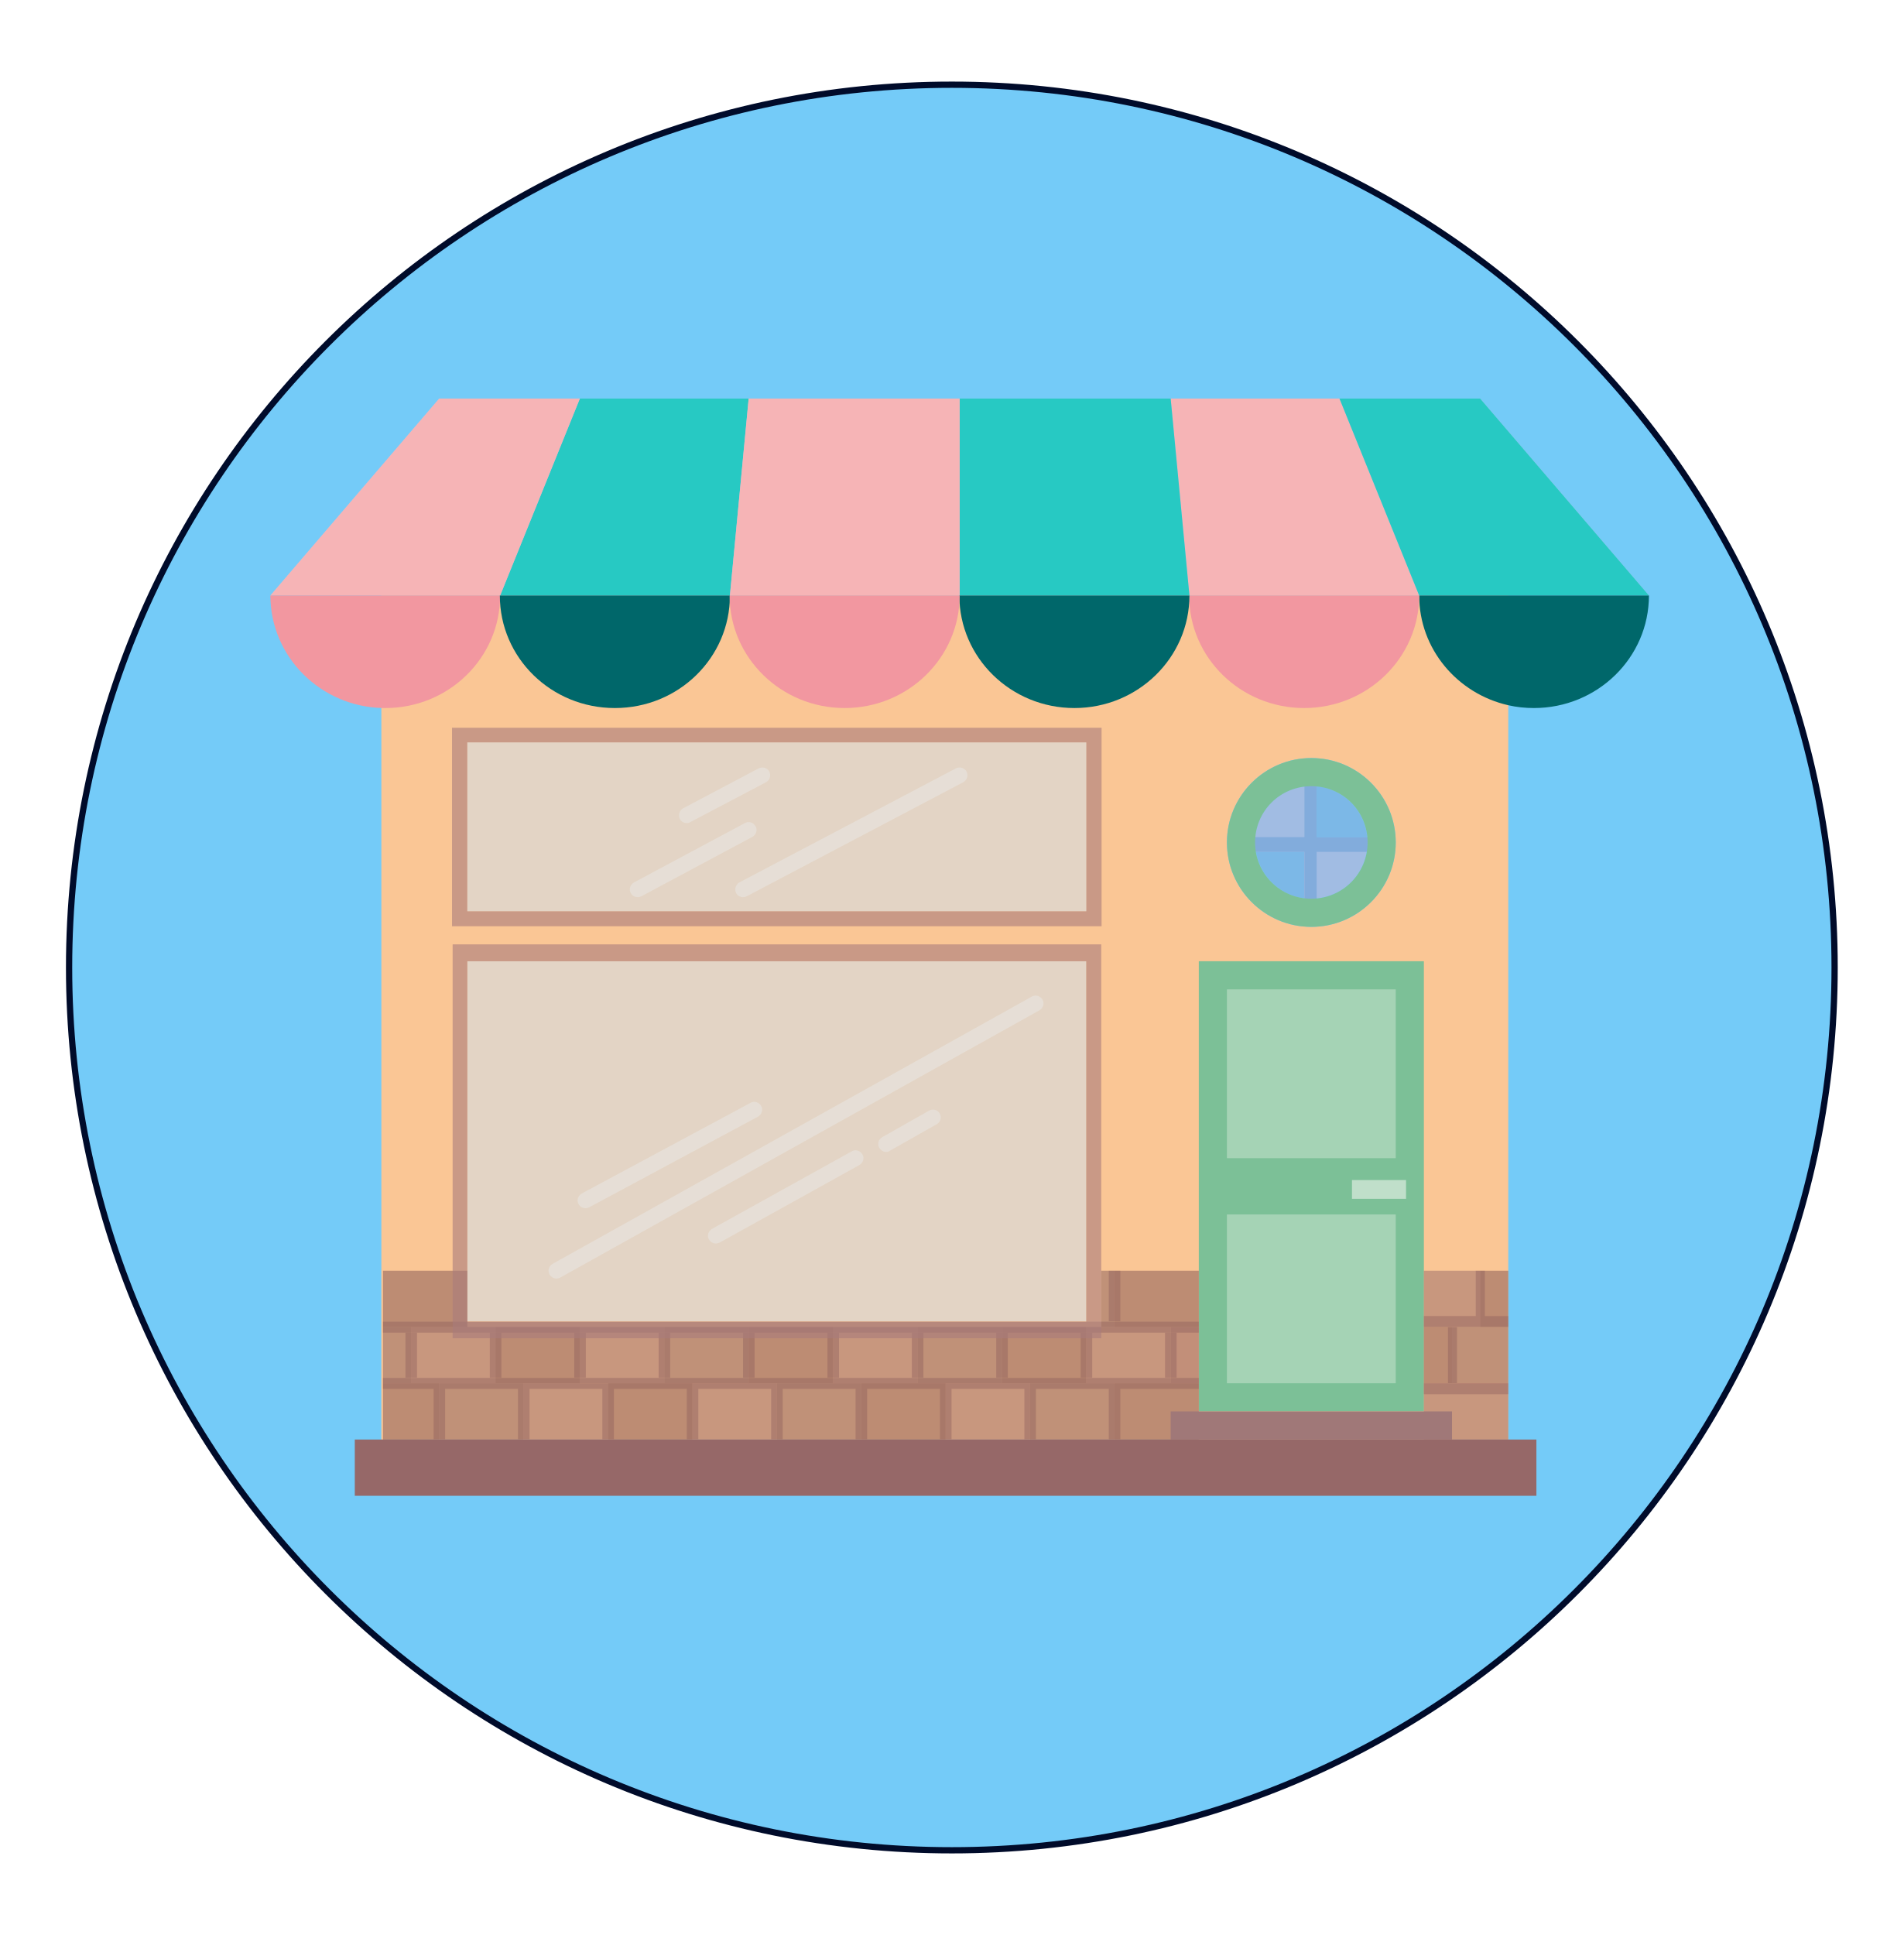
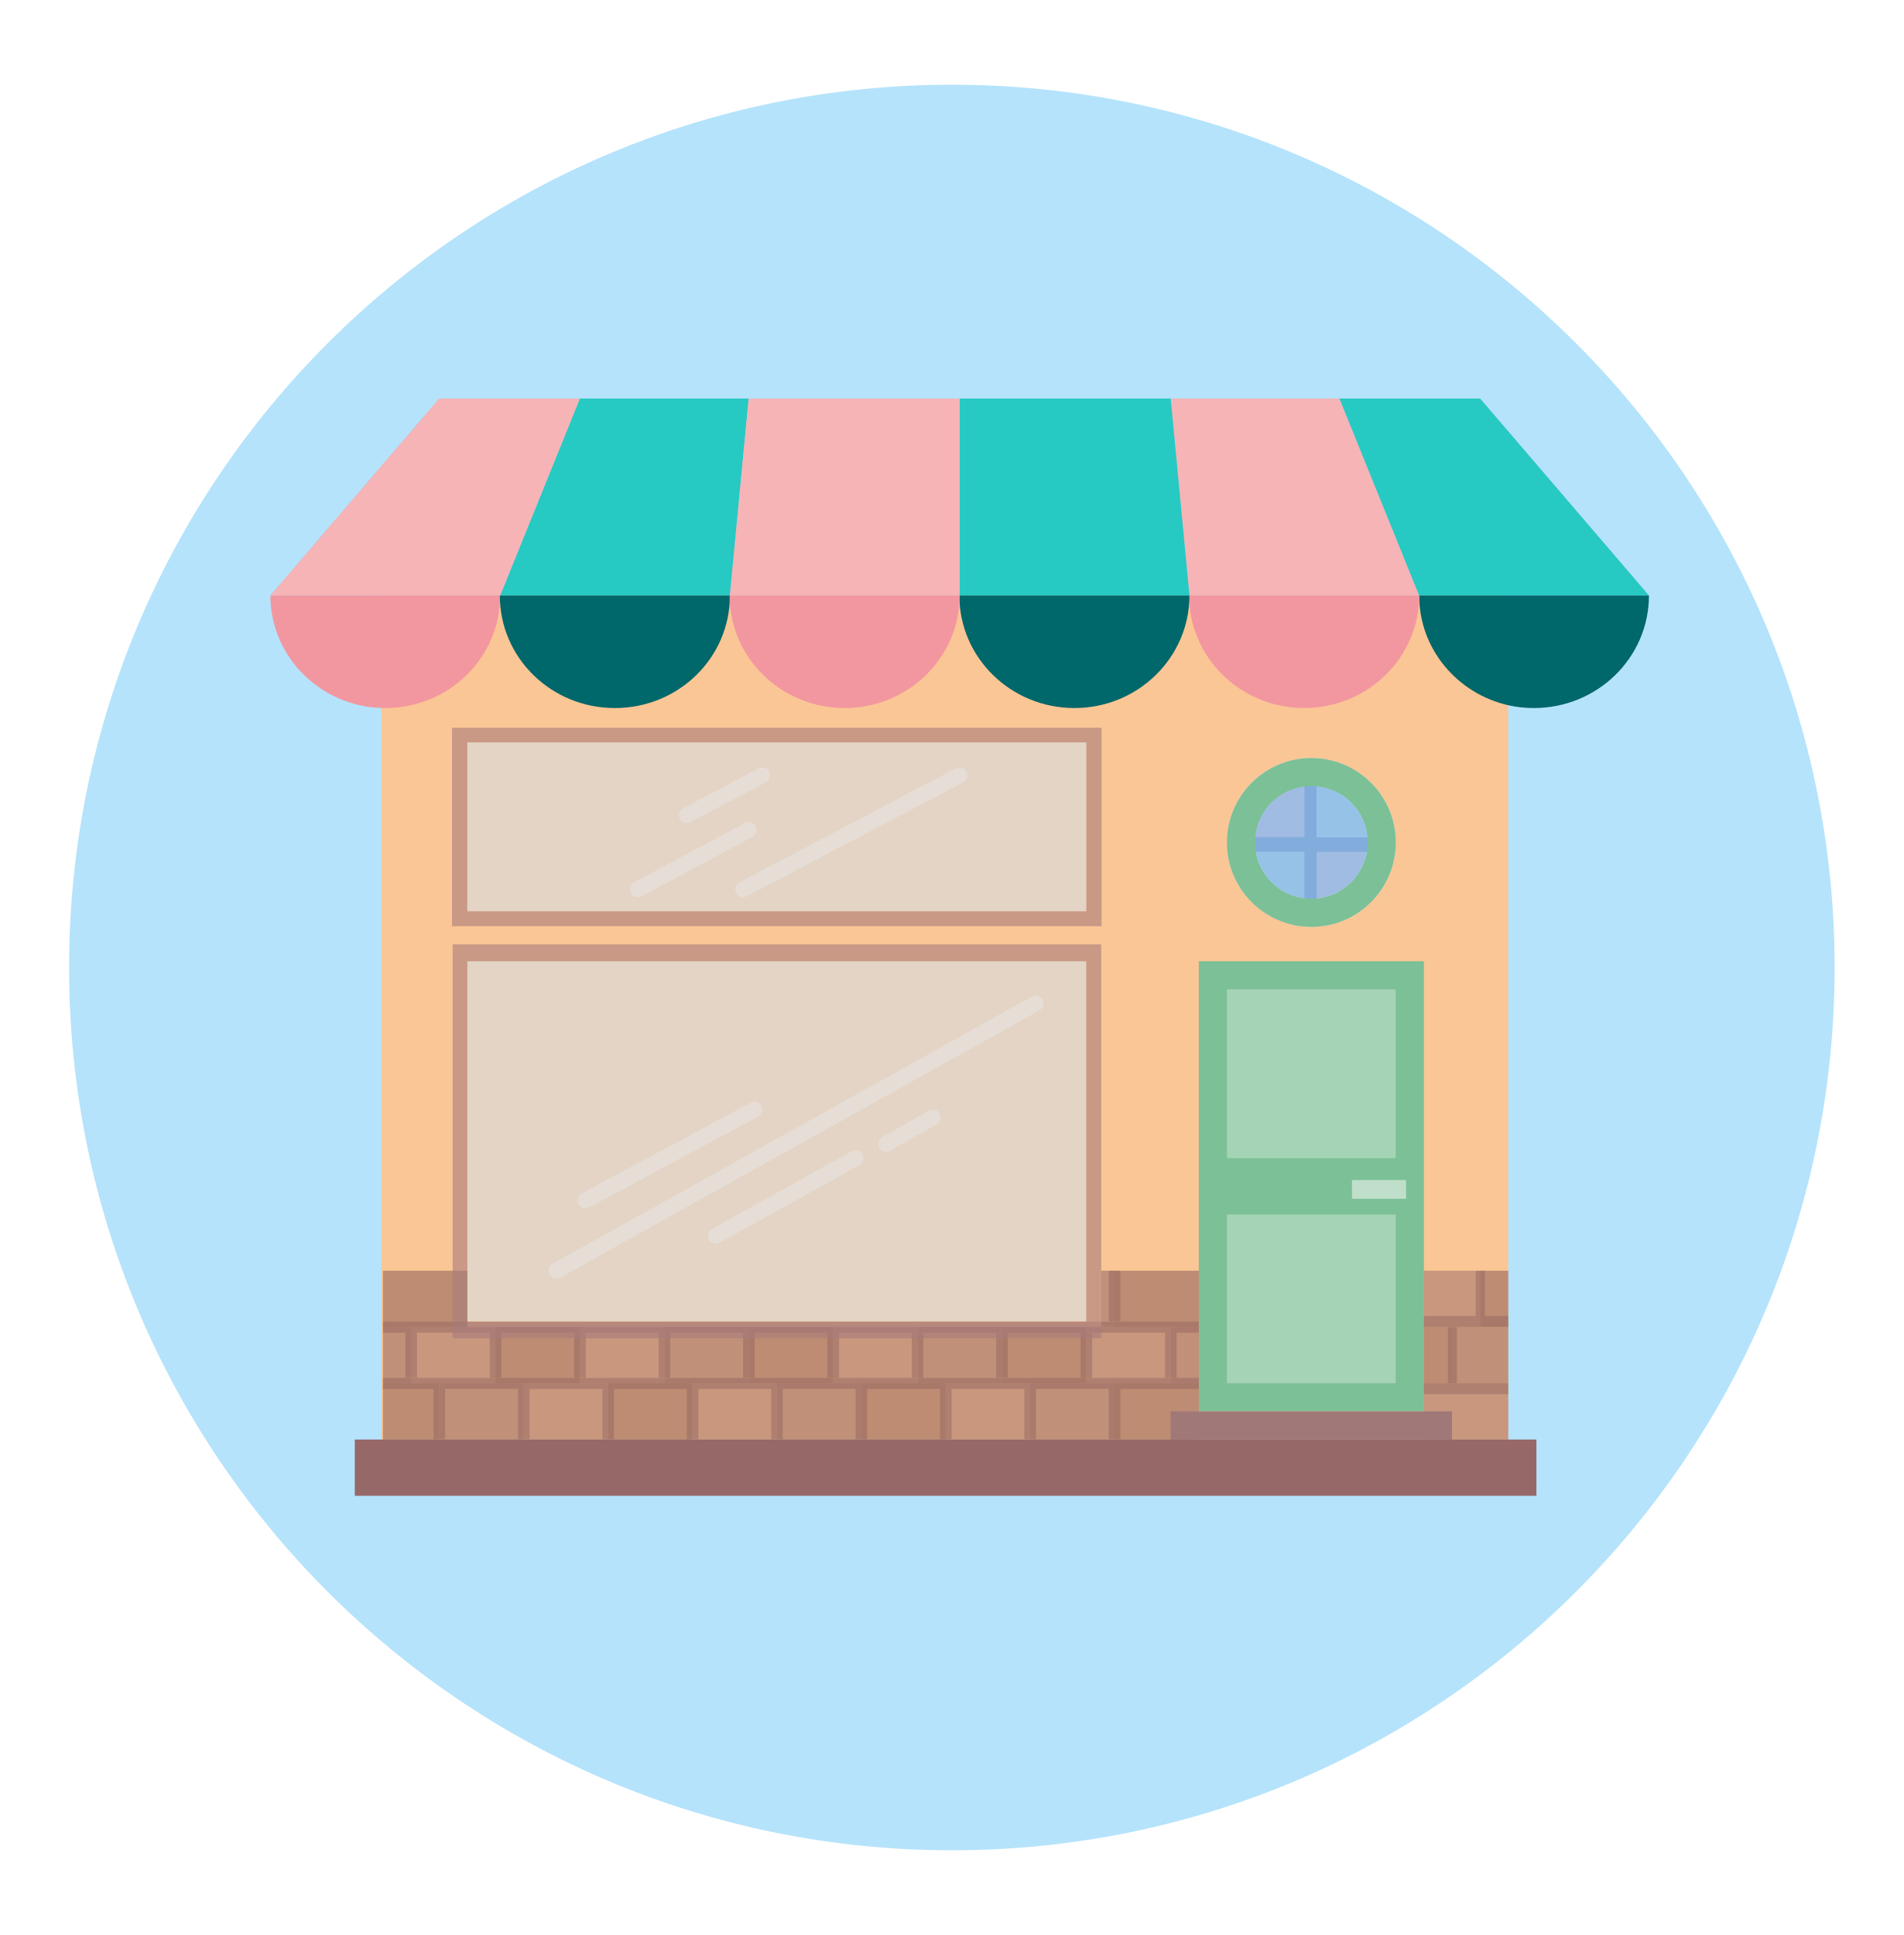
<svg xmlns="http://www.w3.org/2000/svg" version="1.1" id="Layer_1" x="0px" y="0px" viewBox="0 0 609 619" style="enable-background:new 0 0 609 619;" xml:space="preserve">
  <style type="text/css">
- 	.st0{fill:#74CBF8;stroke:#000B2A;stroke-width:2;stroke-miterlimit:10;}
+ 	.st0{opacity:0.53;fill:#74CBF8;}
	.st1{fill:#FAC695;}
	.st2{fill:#966868;}
	.st3{fill:#7CC097;}
	.st4{fill:#ACC4E7;}
	.st5{fill:#27C9C3;}
	.st6{fill:#F6B4B6;}
	.st7{opacity:0.5;fill:#8A575D;enable-background:new    ;}
	.st8{opacity:0.5;}
	.st9{fill:#855B5B;}
	.st10{fill:#805151;}
	.st11{fill:#A07878;}
	.st12{opacity:0.6;fill:#C0DFCA;enable-background:new    ;}
	.st13{fill:#C0DFCA;}
	.st14{opacity:0.4;}
	.st15{fill:#8A5A5A;}
	.st16{fill:#F297A0;}
	.st17{fill:#00676A;}
	.st18{fill:none;}
	.st19{opacity:0.6;fill:#82ACDC;enable-background:new    ;}
	.st20{fill:#A1BCE3;}
	.st21{fill:#82ACDC;}
	.st22{opacity:0.5;fill:#CBE1F6;enable-background:new    ;}
	.st23{opacity:0.6;fill:#A87B7B;enable-background:new    ;}
	.st24{opacity:0.6;}
	.st25{fill:#EEF7FE;}
</style>
  <circle class="st0" cx="304.5" cy="309.5" r="282.4" />
  <g>
    <path class="st1" d="M122,190.5v270h360.5v-270H122z M419.5,296.5c-14.9,0-27-12.1-27-27s12.1-27,27-27s27,12.1,27,27   S434.4,296.5,419.5,296.5z" />
    <rect x="113.5" y="460.5" class="st2" width="378" height="18" />
    <rect x="383.5" y="307.5" class="st3" width="72" height="144" />
    <polygon class="st4" points="527.5,190.5 86.5,190.5 116.9,155 140.5,127.5 473.5,127.5 497.1,155  " />
    <polygon class="st5" points="160,190.5 185.5,127.5 239.5,127.5 233.5,190.5  " />
    <polygon class="st6" points="185.5,127.5 140.5,127.5 86.5,190.5 160,190.5  " />
    <polygon class="st6" points="454,190.5 428.5,127.5 374.5,127.5 380.5,190.5  " />
    <polygon class="st5" points="428.5,127.5 473.5,127.5 527.5,190.5 454,190.5  " />
    <g>
      <polygon class="st5" points="307,190.5 307,127.5 374.5,127.5 380.5,190.5   " />
    </g>
    <g>
      <polygon class="st6" points="307,190.5 307,127.5 239.5,127.5 233.5,190.5   " />
    </g>
    <rect x="374.5" y="424.5" class="st7" width="9" height="18" />
    <g class="st8">
      <rect x="140.5" y="442.5" class="st9" width="27" height="18" />
      <g>
        <rect x="212.5" y="424.5" class="st9" width="27" height="18" />
        <g>
          <rect x="464.5" y="424.5" class="st9" width="18" height="18" />
          <g>
            <rect x="122.5" y="424.5" class="st9" width="9" height="18" />
            <g>
              <rect x="352.3" y="406.5" class="st9" width="4.2" height="18" />
              <rect x="293.5" y="424.5" class="st9" width="27" height="18" />
              <rect x="248.5" y="442.5" class="st9" width="27" height="18" />
              <rect x="329.5" y="442.5" class="st9" width="27" height="18" />
            </g>
          </g>
        </g>
      </g>
    </g>
    <g class="st8">
      <rect x="455.5" y="406.5" class="st2" width="18" height="18" />
      <rect x="455.5" y="442.5" class="st2" width="27" height="18" />
      <rect x="347.5" y="424.5" class="st2" width="27" height="18" />
      <rect x="266.5" y="424.5" class="st2" width="27" height="18" />
      <rect x="185.5" y="424.5" class="st2" width="27" height="18" />
      <rect x="131.5" y="424.5" class="st2" width="27" height="18" />
      <rect x="221.5" y="442.5" class="st2" width="27" height="18" />
      <rect x="167.5" y="442.5" class="st2" width="27" height="18" />
      <rect x="302.5" y="442.5" class="st2" width="27" height="18" />
    </g>
    <g class="st8">
      <rect x="356.5" y="406.5" class="st10" width="27" height="18" />
      <rect x="455.5" y="424.5" class="st10" width="9" height="18" />
      <rect x="473.5" y="406.5" class="st10" width="9" height="18" />
      <rect x="122.5" y="406.5" class="st10" width="27" height="18" />
      <rect x="320.5" y="424.5" class="st10" width="27" height="18" />
      <rect x="239.5" y="424.5" class="st10" width="27" height="18" />
      <rect x="158.5" y="424.5" class="st10" width="27" height="18" />
      <rect x="194.5" y="442.5" class="st10" width="27" height="18" />
      <rect x="122.5" y="442.5" class="st10" width="18" height="18" />
      <rect x="356.5" y="442.5" class="st10" width="27" height="18" />
      <rect x="275.5" y="442.5" class="st10" width="27" height="18" />
    </g>
    <rect x="374.5" y="451.5" class="st11" width="90" height="9" />
    <rect x="392.5" y="316.5" class="st12" width="54" height="54" />
    <rect x="392.5" y="388.5" class="st12" width="54" height="54" />
    <rect x="432.5" y="377.5" class="st13" width="17.3" height="6" />
    <g class="st14">
      <rect x="122.5" y="440.8" class="st15" width="261" height="3.5" />
      <rect x="455.5" y="442.5" class="st15" width="27" height="3.5" />
      <rect x="455.5" y="421" class="st15" width="27" height="3.5" />
      <rect x="129.7" y="426.2" class="st15" width="3.7" height="14.5" />
      <rect x="156.7" y="426.2" class="st15" width="3.7" height="14.5" />
      <rect x="183.7" y="426.2" class="st15" width="3.7" height="14.5" />
      <rect x="210.7" y="426.2" class="st15" width="3.7" height="14.5" />
      <rect x="237.7" y="426.2" class="st15" width="3.7" height="14.5" />
      <rect x="264.7" y="426.2" class="st15" width="3.7" height="14.5" />
      <rect x="291.7" y="426.2" class="st15" width="3.7" height="14.5" />
      <rect x="318.7" y="426.2" class="st15" width="3.7" height="14.5" />
      <rect x="345.7" y="426.2" class="st15" width="3.7" height="14.5" />
      <rect x="372.7" y="426.2" class="st15" width="3.7" height="14.5" />
      <rect x="354.7" y="406.5" class="st15" width="3.7" height="16.2" />
      <rect x="327.7" y="444.2" class="st15" width="3.7" height="16.2" />
      <rect x="300.7" y="444.2" class="st15" width="3.7" height="16.2" />
      <rect x="273.7" y="444.2" class="st15" width="3.7" height="16.2" />
      <rect x="246.7" y="444.2" class="st15" width="3.7" height="16.2" />
      <rect x="219.7" y="444.2" class="st15" width="3.7" height="16.2" />
      <rect x="192.7" y="444.2" class="st15" width="3.7" height="16.2" />
      <rect x="165.7" y="444.2" class="st15" width="3.7" height="16.2" />
      <rect x="138.7" y="444.2" class="st15" width="3.7" height="16.2" />
      <rect x="354.7" y="444.2" class="st15" width="3.7" height="16.2" />
      <rect x="463.2" y="424.5" class="st15" width="2.9" height="18" />
      <rect x="472.1" y="406.5" class="st15" width="2.9" height="15.3" />
      <rect x="122.5" y="422.8" class="st15" width="261" height="3.5" />
    </g>
    <g>
      <path class="st16" d="M160,190.5c0,19.9-16.4,36-36.7,36c-0.2,0-0.5,0-0.8,0c-19.9-0.4-36-16.4-36-36H160z" />
      <path class="st17" d="M527.5,190.5c0,19.9-16.5,36-36.8,36c-2.8,0-5.6-0.3-8.2-0.9c-16.3-3.7-28.5-18-28.5-35.1H527.5z" />
      <path class="st16" d="M454,190.5c0,19.9-16.5,36-36.8,36s-36.8-16.1-36.8-36H454z" />
      <path class="st17" d="M233.5,190.5c0,19.9-16.4,36-36.8,36s-36.8-16.1-36.8-36H233.5z" />
      <path class="st17" d="M380.5,190.5c0,19.9-16.5,36-36.8,36s-36.8-16.1-36.8-36H380.5z" />
-       <path class="st16" d="M307,190.5c0,19.9-16.5,36-36.8,36c-20.3,0-36.8-16.1-36.8-36H307z" />
+       <path class="st16" d="M307,190.5c0,19.9-16.5,36-36.8,36s-36.8-16.1-36.8-36H307z" />
    </g>
    <line class="st18" x1="189.6" y1="406.5" x2="208" y2="397" />
    <line class="st18" x1="208.1" y1="403.7" x2="189.2" y2="413.5" />
    <g>
      <path class="st19" d="M437.4,267.8h-16.2v-16.3C429.8,252.4,436.6,259.2,437.4,267.8z" />
      <path class="st19" d="M417.3,272.5v14.9c-7.9-1-14.2-7.1-15.5-14.9H417.3z" />
    </g>
    <path class="st20" d="M437.5,269.5c0,1-0.1,2-0.3,3c-1.3,8-7.9,14.2-16.1,14.9c-0.5,0.1-1.1,0.1-1.7,0.1c-0.8,0-1.5,0-2.2-0.1   v-14.9h-15.5c-0.2-1-0.3-2-0.3-3c0-0.6,0-1.1,0.1-1.7c0.8-8.4,7.3-15.2,15.7-16.2c0.7-0.1,1.5-0.1,2.2-0.1c0.6,0,1.1,0,1.7,0.1   v16.3h16.2C437.5,268.4,437.5,268.9,437.5,269.5z" />
    <g>
      <rect x="417.3" y="249.2" class="st21" width="3.9" height="42.3" />
      <rect x="397.2" y="267.8" class="st21" width="44" height="4.7" />
    </g>
    <path class="st3" d="M419.5,242.5c-14.9,0-27,12.1-27,27s12.1,27,27,27s27-12.1,27-27S434.4,242.5,419.5,242.5z M419.5,287.5   c-9.9,0-18-8-18-18s8-18,18-18s18,8,18,18S429.4,287.5,419.5,287.5z" />
    <rect x="149.5" y="307.5" class="st22" width="198" height="115.2" />
    <path class="st23" d="M144.8,302.1v126h207.5v-126H144.8z M347.5,422.8h-198V307.5h198V422.8z" />
-     <path class="st23" d="M144.6,232.8v63.5h207.8v-63.5H144.6z M347.5,291.5h-198v-54h198V291.5z" />
+     <path class="st23" d="M144.6,232.8v63.5h207.8v-63.5L144.6,232.8L144.6,232.8z M347.5,291.5h-198v-54h198V291.5z" />
    <rect x="149.5" y="237.5" class="st22" width="198" height="54" />
    <g class="st8">
      <g class="st24">
        <path class="st25" d="M237.7,287c-0.9,0-1.8-0.5-2.2-1.3c-0.6-1.2-0.2-2.7,1-3.4l69.3-36.5c1.2-0.6,2.7-0.2,3.4,1     c0.6,1.2,0.2,2.7-1,3.4l-69.3,36.5C238.5,286.9,238.1,287,237.7,287z" />
      </g>
      <g class="st24">
        <path class="st25" d="M204,287c-0.9,0-1.8-0.5-2.2-1.3c-0.7-1.2-0.2-2.7,1-3.4l35.5-19c1.2-0.7,2.7-0.2,3.4,1s0.2,2.7-1,3.4     l-35.5,19C204.8,286.9,204.4,287,204,287z" />
      </g>
      <g class="st24">
        <path class="st25" d="M219.7,263.3c-0.9,0-1.8-0.5-2.2-1.3c-0.6-1.2-0.2-2.7,1-3.4l24.2-12.8c1.2-0.6,2.7-0.2,3.4,1     c0.6,1.2,0.2,2.7-1,3.4L220.8,263C220.5,263.2,220.1,263.3,219.7,263.3z" />
      </g>
    </g>
    <g class="st8">
      <g class="st24">
        <path class="st25" d="M178,409c-0.9,0-1.7-0.5-2.2-1.3c-0.7-1.2-0.2-2.7,1-3.4l153.3-85.5c1.2-0.7,2.7-0.2,3.4,1s0.2,2.7-1,3.4     l-153.3,85.5C178.8,408.9,178.4,409,178,409z" />
      </g>
      <g class="st24">
        <path class="st25" d="M229,397.8c-0.9,0-1.7-0.5-2.2-1.3c-0.7-1.2-0.2-2.7,1-3.4l44.7-24.8c1.2-0.7,2.7-0.2,3.4,1     c0.7,1.2,0.2,2.7-1,3.4l-44.7,24.8C229.8,397.6,229.4,397.8,229,397.8z" />
      </g>
      <g class="st24">
        <path class="st25" d="M283.5,368.5c-0.9,0-1.7-0.5-2.2-1.3c-0.7-1.2-0.3-2.7,0.9-3.4l15-8.5c1.2-0.7,2.7-0.3,3.4,0.9     c0.7,1.2,0.3,2.7-0.9,3.4l-15,8.5C284.3,368.4,283.9,368.5,283.5,368.5z" />
      </g>
      <g class="st24">
-         <path class="st25" d="M187.3,386.5c-0.9,0-1.8-0.5-2.2-1.3c-0.7-1.2-0.2-2.7,1-3.4l54-29c1.2-0.7,2.7-0.2,3.4,1     c0.7,1.2,0.2,2.7-1,3.4l-54,29C188.1,386.4,187.7,386.5,187.3,386.5z" />
+         <path class="st25" d="M187.3,386.5c-0.9,0-1.8-0.5-2.2-1.3c-0.7-1.2-0.2-2.7,1-3.4l54-29c1.2-0.7,2.7-0.2,3.4,1s0.2,2.7-1,3.4     l-54,29C188.1,386.4,187.7,386.5,187.3,386.5z" />
      </g>
    </g>
  </g>
</svg>
